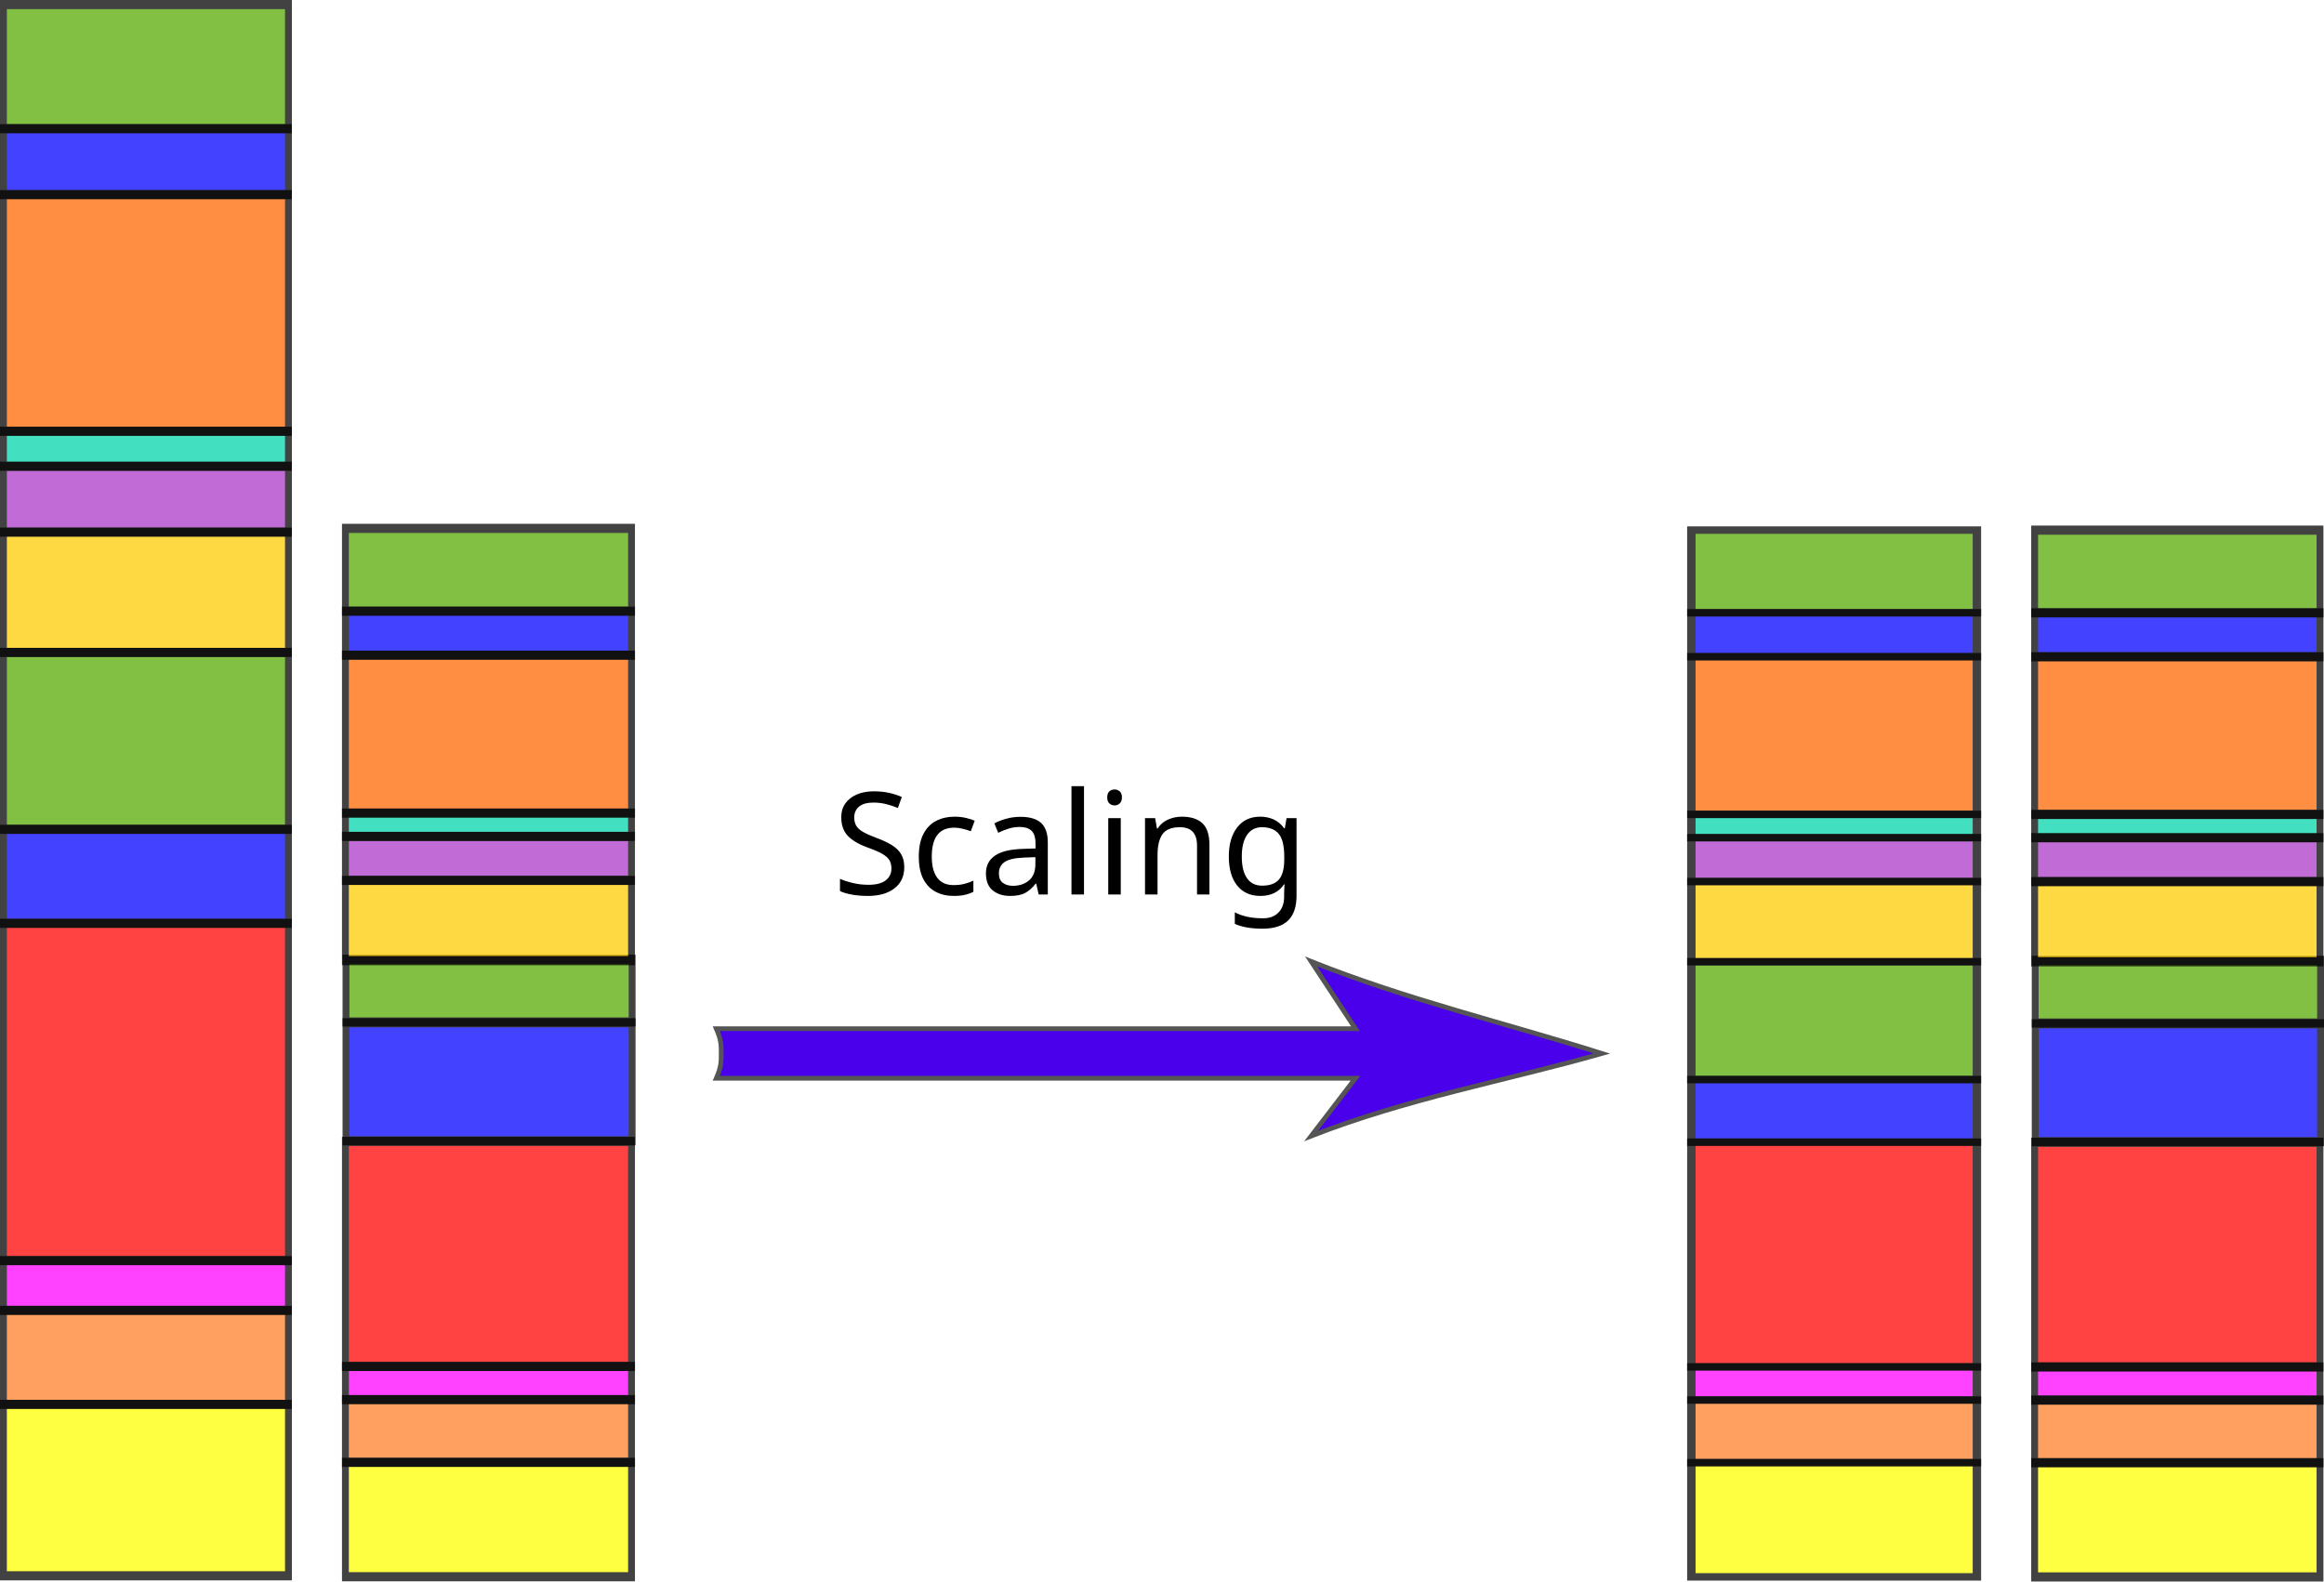
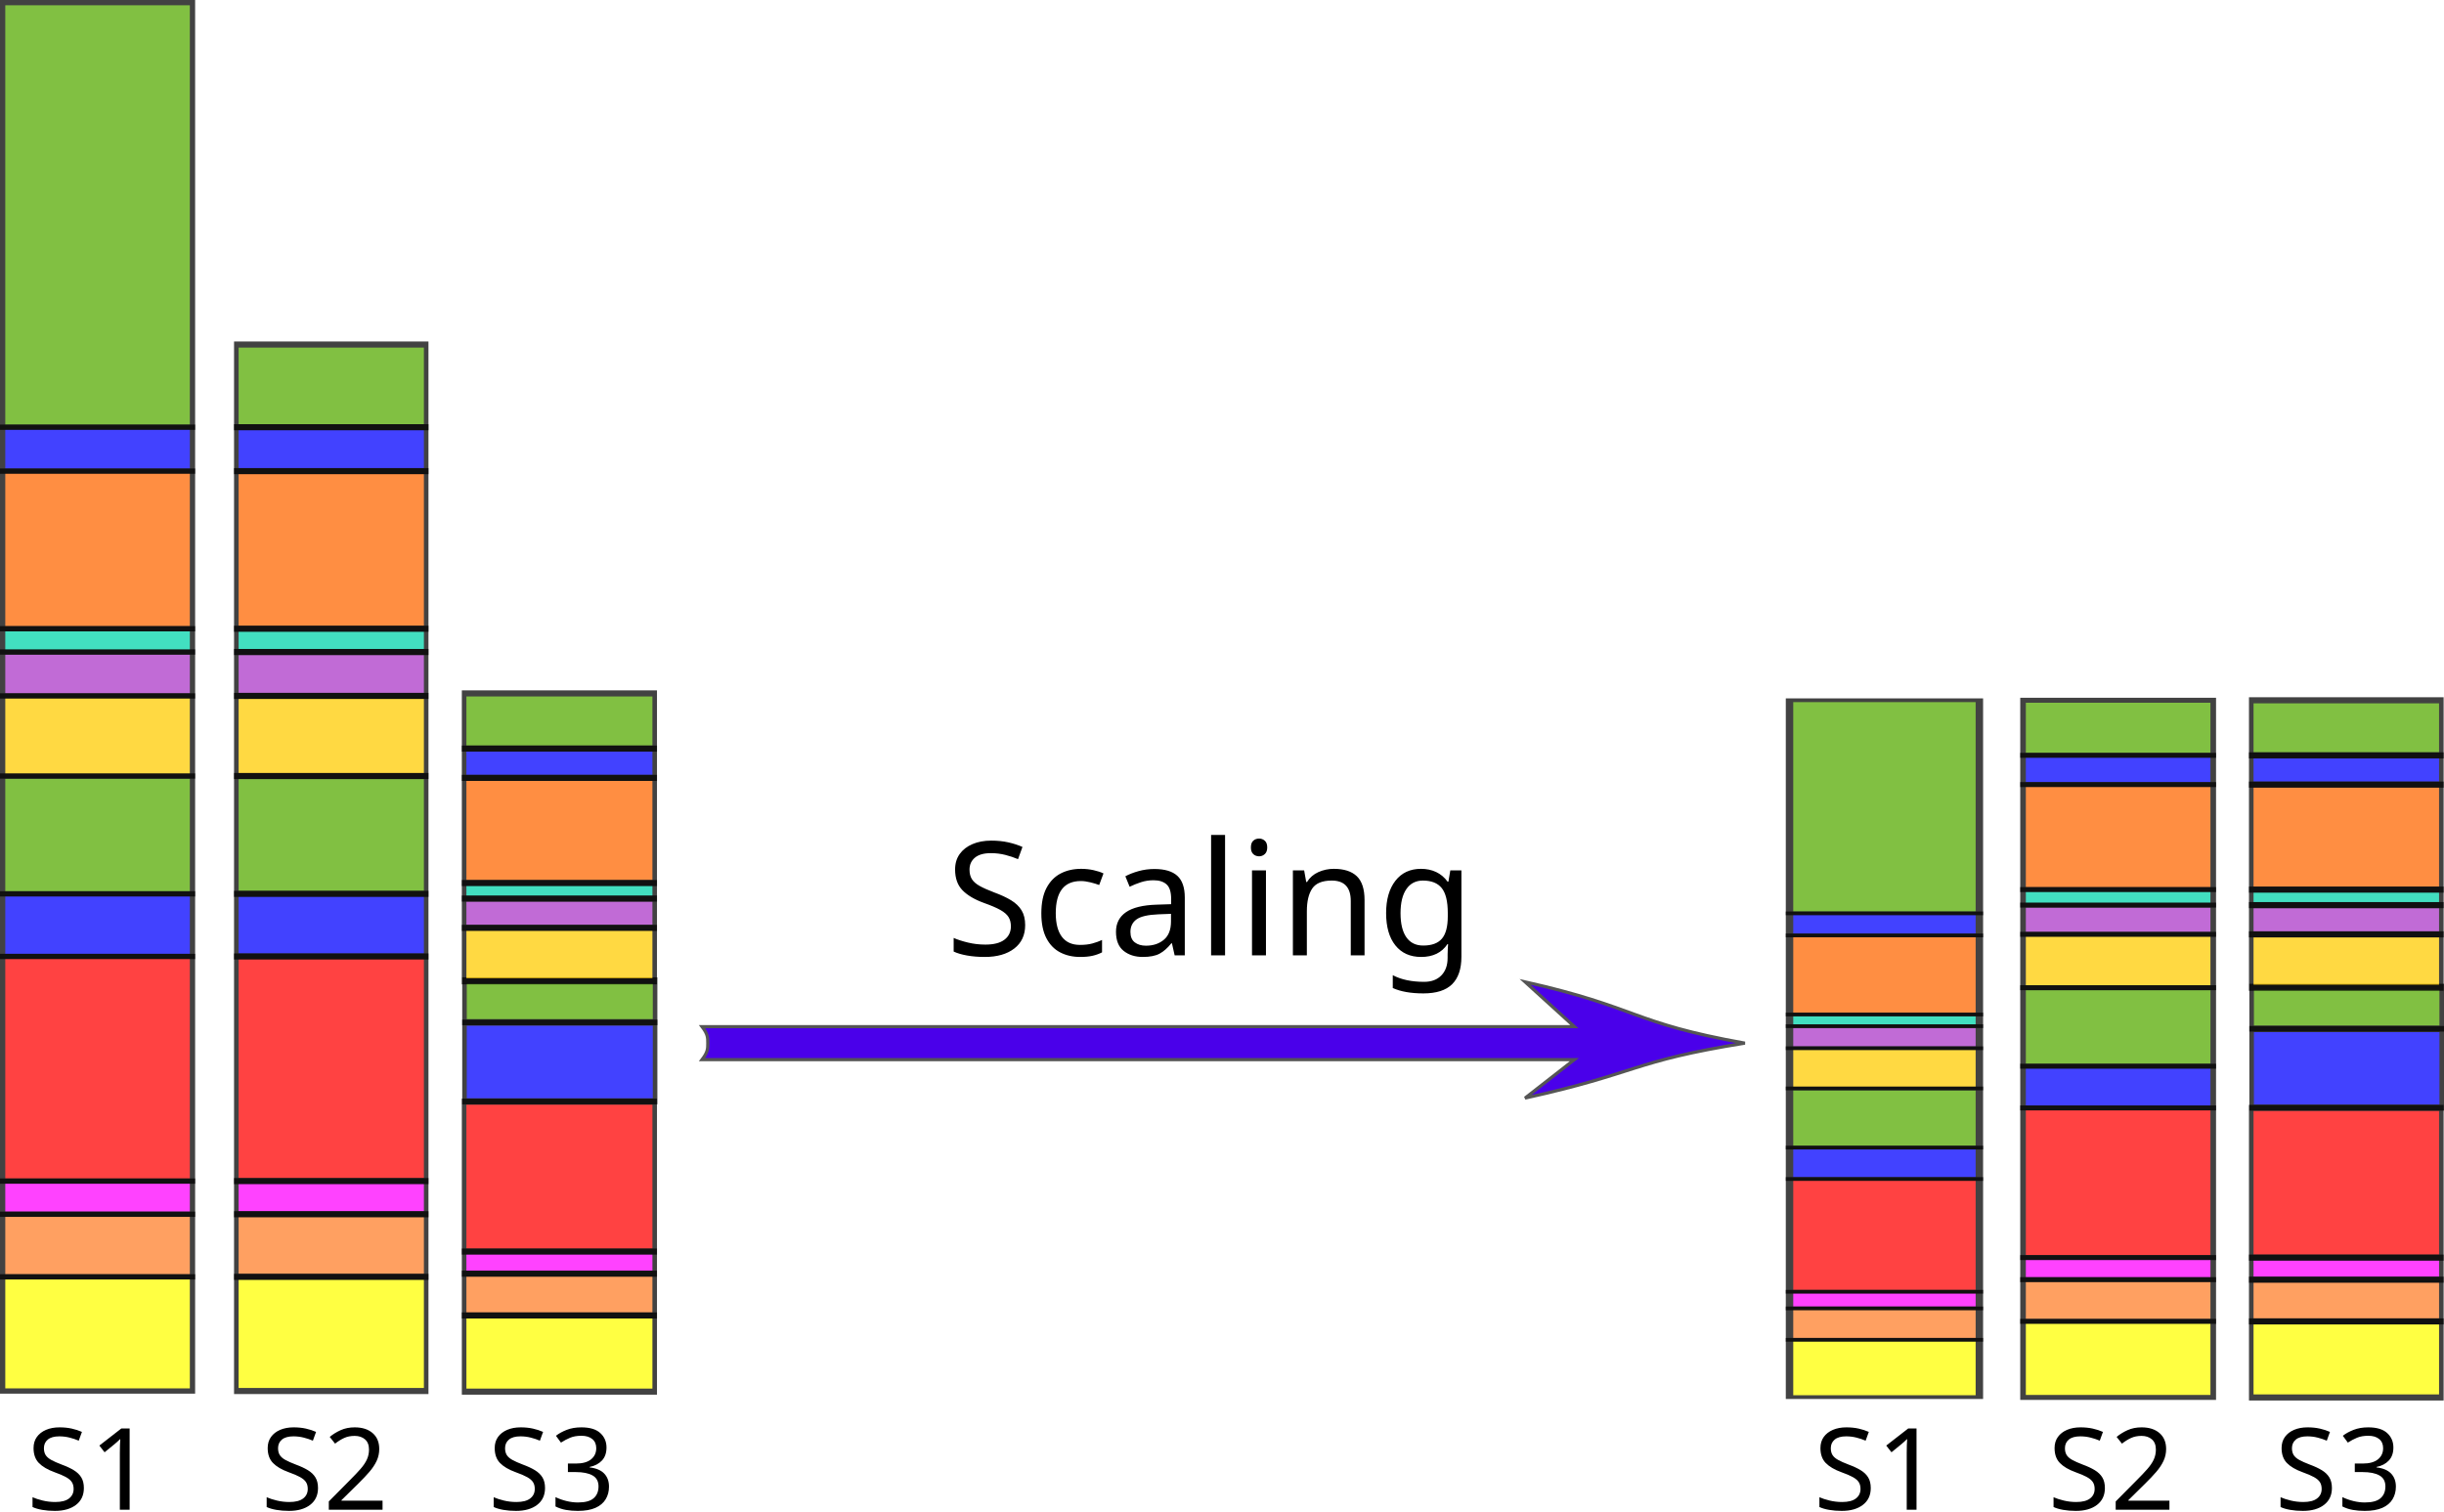
- <svg xmlns="http://www.w3.org/2000/svg" width="414.128mm" height="281.85mm" viewBox="0 0 1467.382 998.68" id="svg23246" version="1.1">
+ <svg xmlns="http://www.w3.org/2000/svg" width="653.831mm" height="404.42mm" viewBox="0 0 2316.723 1432.983" id="svg23246" version="1.1">
  <defs id="defs23248" />
-   <g id="layer1" transform="translate(882.1396,181.8773)">
-     <g id="g25228" transform="matrix(0.9994614,0,0,1.33077,-364.7743,-269.558)" style="stroke-width:4.335;stroke-miterlimit:4;stroke-dasharray:none">
-       <rect y="287.109" x="-515.476" height="31.293" width="180.06" id="rect23876" style="opacity:0.74;fill:#ab37c8;fill-opacity:1;stroke:#000000;stroke-width:4.335;stroke-miterlimit:4;stroke-dasharray:none;stroke-opacity:1" />
-       <rect y="375.467" x="-515.476" height="83.96" width="180.06" id="rect23254" style="opacity:0.74;fill:#55aa00;fill-opacity:1;stroke:#000000;stroke-width:4.335;stroke-miterlimit:4;stroke-dasharray:none;stroke-opacity:1" />
-       <rect style="opacity:0.74;fill:#0000ff;fill-opacity:1;stroke:#000000;stroke-width:4.335;stroke-miterlimit:4;stroke-dasharray:none;stroke-opacity:1" id="rect23256" width="180.06" height="44.604" x="-515.476" y="459.427" />
-       <rect y="504.031" x="-515.476" height="160.049" width="180.06" id="rect23258" style="opacity:0.74;fill:#ff0000;fill-opacity:1;stroke:#000000;stroke-width:4.335;stroke-miterlimit:4;stroke-dasharray:none;stroke-opacity:1" />
-       <rect style="opacity:0.74;fill:#ff00ff;fill-opacity:1;stroke:#000000;stroke-width:4.335;stroke-miterlimit:4;stroke-dasharray:none;stroke-opacity:1" id="rect23800" width="180.06" height="23.614" x="-515.476" y="664.08" />
-       <rect y="687.694" x="-515.476" height="44.604" width="180.06" id="rect23802" style="opacity:0.74;fill:#ff7f2a;fill-opacity:1;stroke:#000000;stroke-width:4.335;stroke-miterlimit:4;stroke-dasharray:none;stroke-opacity:1" />
-       <rect style="opacity:0.74;fill:#ffff00;fill-opacity:1;stroke:#000000;stroke-width:4.335;stroke-miterlimit:4;stroke-dasharray:none;stroke-opacity:1" id="rect23804" width="180.06" height="81.336" x="-515.476" y="732.297" />
-       <rect style="opacity:0.74;fill:#55aa00;fill-opacity:1;stroke:#000000;stroke-width:4.335;stroke-miterlimit:4;stroke-dasharray:none;stroke-opacity:1" id="rect23848" width="180.06" height="58.905" x="-515.476" y="68.055" />
-       <rect y="126.96" x="-515.476" height="31.293" width="180.06" id="rect23850" style="opacity:0.74;fill:#0000ff;fill-opacity:1;stroke:#000000;stroke-width:4.335;stroke-miterlimit:4;stroke-dasharray:none;stroke-opacity:1" />
-       <rect style="opacity:0.74;fill:#ff6600;fill-opacity:1;stroke:#000000;stroke-width:4.335;stroke-miterlimit:4;stroke-dasharray:none;stroke-opacity:1" id="rect23852" width="180.06" height="112.288" x="-515.476" y="158.254" />
-       <rect y="270.542" x="-515.476" height="16.567" width="180.06" id="rect23856" style="opacity:0.74;fill:#00d4aa;fill-opacity:1;stroke:#000000;stroke-width:4.335;stroke-miterlimit:4;stroke-dasharray:none;stroke-opacity:1" />
-       <rect y="318.403" x="-515.476" height="57.065" width="180.06" id="rect23860" style="opacity:0.74;fill:#ffcc00;fill-opacity:1;stroke:#000000;stroke-width:4.335;stroke-miterlimit:4;stroke-dasharray:none;stroke-opacity:1" />
-     </g>
-     <g id="g4202">
+   <g id="layer1" transform="translate(1103.995,505.6703)">
+     <path style="opacity:1;fill:#4a00ea;fill-opacity:1;stroke:#555555;stroke-width:3.001;stroke-miterlimit:4;stroke-dasharray:none;stroke-opacity:1" d="m 341.629,425.269 46.747,42.459 h -826.901 c 5.498,7.214 5.444,10.327 5.444,15.641 0,5.314 0.054,8.427 -5.444,15.641 h 826.901 l -46.747,36.459 C 449.816,511.618 441.838,500.735 550.025,483.369 441.838,464.002 449.816,449.679 341.629,425.269 Z" id="rect4185" />
+     <text xml:space="preserve" style="font-style:normal;font-weight:normal;font-size:20.035px;line-height:0%;font-family:sans-serif;text-align:center;letter-spacing:0px;word-spacing:0px;text-anchor:middle;fill:#000000;fill-opacity:1;stroke:none;stroke-width:1px;stroke-linecap:butt;stroke-linejoin:miter;stroke-opacity:1" x="56.238" y="400.153" id="text4198">
+       <tspan id="tspan4200" x="56.238" y="400.153" style="font-size:150.265px;line-height:1.25;stroke-width:1px">Scaling</tspan>
+     </text>
+     <g id="g1285">
+       <g style="stroke-width:4.335;stroke-miterlimit:4;stroke-dasharray:none" transform="matrix(0.9994614,0,0,1.33077,-364.7743,-269.558)" id="g25228">
+         <rect style="opacity:0.74;fill:#ab37c8;fill-opacity:1;stroke:#000000;stroke-width:4.335;stroke-miterlimit:4;stroke-dasharray:none;stroke-opacity:1" id="rect23876" width="180.06" height="31.293" x="-515.476" y="287.109" />
+         <rect style="opacity:0.74;fill:#55aa00;fill-opacity:1;stroke:#000000;stroke-width:4.335;stroke-miterlimit:4;stroke-dasharray:none;stroke-opacity:1" id="rect23254" width="180.06" height="83.96" x="-515.476" y="375.467" />
+         <rect y="459.427" x="-515.476" height="44.604" width="180.06" id="rect23256" style="opacity:0.74;fill:#0000ff;fill-opacity:1;stroke:#000000;stroke-width:4.335;stroke-miterlimit:4;stroke-dasharray:none;stroke-opacity:1" />
+         <rect style="opacity:0.74;fill:#ff0000;fill-opacity:1;stroke:#000000;stroke-width:4.335;stroke-miterlimit:4;stroke-dasharray:none;stroke-opacity:1" id="rect23258" width="180.06" height="160.049" x="-515.476" y="504.031" />
+         <rect y="664.08" x="-515.476" height="23.614" width="180.06" id="rect23800" style="opacity:0.74;fill:#ff00ff;fill-opacity:1;stroke:#000000;stroke-width:4.335;stroke-miterlimit:4;stroke-dasharray:none;stroke-opacity:1" />
+         <rect style="opacity:0.74;fill:#ff7f2a;fill-opacity:1;stroke:#000000;stroke-width:4.335;stroke-miterlimit:4;stroke-dasharray:none;stroke-opacity:1" id="rect23802" width="180.06" height="44.604" x="-515.476" y="687.694" />
+         <rect y="732.297" x="-515.476" height="81.336" width="180.06" id="rect23804" style="opacity:0.74;fill:#ffff00;fill-opacity:1;stroke:#000000;stroke-width:4.335;stroke-miterlimit:4;stroke-dasharray:none;stroke-opacity:1" />
+         <rect y="68.055" x="-515.476" height="58.905" width="180.06" id="rect23848" style="opacity:0.74;fill:#55aa00;fill-opacity:1;stroke:#000000;stroke-width:4.335;stroke-miterlimit:4;stroke-dasharray:none;stroke-opacity:1" />
+         <rect style="opacity:0.74;fill:#0000ff;fill-opacity:1;stroke:#000000;stroke-width:4.335;stroke-miterlimit:4;stroke-dasharray:none;stroke-opacity:1" id="rect23850" width="180.06" height="31.293" x="-515.476" y="126.96" />
+         <rect y="158.254" x="-515.476" height="112.288" width="180.06" id="rect23852" style="opacity:0.74;fill:#ff6600;fill-opacity:1;stroke:#000000;stroke-width:4.335;stroke-miterlimit:4;stroke-dasharray:none;stroke-opacity:1" />
+         <rect style="opacity:0.74;fill:#00d4aa;fill-opacity:1;stroke:#000000;stroke-width:4.335;stroke-miterlimit:4;stroke-dasharray:none;stroke-opacity:1" id="rect23856" width="180.06" height="16.567" x="-515.476" y="270.542" />
+         <rect style="opacity:0.74;fill:#ffcc00;fill-opacity:1;stroke:#000000;stroke-width:4.335;stroke-miterlimit:4;stroke-dasharray:none;stroke-opacity:1" id="rect23860" width="180.06" height="57.065" x="-515.476" y="318.403" />
+       </g>
      <g style="stroke-width:4.335;stroke-miterlimit:4;stroke-dasharray:none" transform="matrix(0.9994614,0,0,1.33077,-364.7743,-269.558)" id="g25214">
        <rect y="462.77" x="-299.43" height="20.879" width="180.752" id="rect25056" style="opacity:0.74;fill:#ab37c8;fill-opacity:1;stroke:#000000;stroke-width:4.335;stroke-miterlimit:4;stroke-dasharray:none;stroke-opacity:1" />
        <rect y="551.203" x="-299.07" height="56.019" width="180.752" id="rect25058" style="opacity:0.74;fill:#0000ff;fill-opacity:1;stroke:#000000;stroke-width:4.335;stroke-miterlimit:4;stroke-dasharray:none;stroke-opacity:1" />
        <rect style="opacity:0.74;fill:#55aa00;fill-opacity:1;stroke:#000000;stroke-width:4.335;stroke-miterlimit:4;stroke-dasharray:none;stroke-opacity:1" id="rect25060" width="180.752" height="29.76" x="-299.07" y="521.076" />
        <rect y="607.503" x="-299.43" height="106.787" width="180.752" id="rect25062" style="opacity:0.74;fill:#ff0000;fill-opacity:1;stroke:#000000;stroke-width:4.335;stroke-miterlimit:4;stroke-dasharray:none;stroke-opacity:1" />
        <rect style="opacity:0.74;fill:#ff00ff;fill-opacity:1;stroke:#000000;stroke-width:4.335;stroke-miterlimit:4;stroke-dasharray:none;stroke-opacity:1" id="rect25064" width="180.752" height="15.755" x="-299.43" y="714.29" />
        <rect y="730.046" x="-299.43" height="29.76" width="180.752" id="rect25066" style="opacity:0.74;fill:#ff7f2a;fill-opacity:1;stroke:#000000;stroke-width:4.335;stroke-miterlimit:4;stroke-dasharray:none;stroke-opacity:1" />
        <rect style="opacity:0.74;fill:#ffff00;fill-opacity:1;stroke:#000000;stroke-width:4.335;stroke-miterlimit:4;stroke-dasharray:none;stroke-opacity:1" id="rect25068" width="180.752" height="54.269" x="-299.43" y="759.806" />
        <rect style="opacity:0.74;fill:#55aa00;fill-opacity:1;stroke:#000000;stroke-width:4.335;stroke-miterlimit:4;stroke-dasharray:none;stroke-opacity:1" id="rect25070" width="180.752" height="39.303" x="-299.43" y="316.613" />
        <rect y="355.916" x="-299.43" height="20.879" width="180.752" id="rect25072" style="opacity:0.74;fill:#0000ff;fill-opacity:1;stroke:#000000;stroke-width:4.335;stroke-miterlimit:4;stroke-dasharray:none;stroke-opacity:1" />
        <rect style="opacity:0.74;fill:#ff6600;fill-opacity:1;stroke:#000000;stroke-width:4.335;stroke-miterlimit:4;stroke-dasharray:none;stroke-opacity:1" id="rect25074" width="180.752" height="74.92" x="-299.43" y="376.795" />
        <rect y="451.716" x="-299.43" height="11.054" width="180.752" id="rect25076" style="opacity:0.74;fill:#00d4aa;fill-opacity:1;stroke:#000000;stroke-width:4.335;stroke-miterlimit:4;stroke-dasharray:none;stroke-opacity:1" />
        <rect y="483.649" x="-299.43" height="38.074" width="180.752" id="rect25078" style="opacity:0.74;fill:#ffcc00;fill-opacity:1;stroke:#000000;stroke-width:4.335;stroke-miterlimit:4;stroke-dasharray:none;stroke-opacity:1" />
      </g>
-       <g style="stroke-width:5.307;stroke-miterlimit:4;stroke-dasharray:none" transform="matrix(1.00134,0,0,0.8865888,701.9543,92.52129)" id="g25242">
+       <g style="stroke-width:5.307;stroke-miterlimit:4;stroke-dasharray:none" transform="matrix(1.00134,0,0,0.8865888,1329.854,97.92425)" id="g25242">
        <rect y="287.109" x="-515.476" height="31.293" width="180.06" id="rect25244" style="opacity:0.74;fill:#ab37c8;fill-opacity:1;stroke:#000000;stroke-width:5.307;stroke-miterlimit:4;stroke-dasharray:none;stroke-opacity:1" />
        <rect y="375.467" x="-515.476" height="83.96" width="180.06" id="rect25246" style="opacity:0.74;fill:#55aa00;fill-opacity:1;stroke:#000000;stroke-width:5.307;stroke-miterlimit:4;stroke-dasharray:none;stroke-opacity:1" />
        <rect style="opacity:0.74;fill:#0000ff;fill-opacity:1;stroke:#000000;stroke-width:5.307;stroke-miterlimit:4;stroke-dasharray:none;stroke-opacity:1" id="rect25248" width="180.06" height="44.604" x="-515.476" y="459.427" />
        <rect y="504.031" x="-515.476" height="160.049" width="180.06" id="rect25250" style="opacity:0.74;fill:#ff0000;fill-opacity:1;stroke:#000000;stroke-width:5.307;stroke-miterlimit:4;stroke-dasharray:none;stroke-opacity:1" />
        <rect style="opacity:0.74;fill:#ff00ff;fill-opacity:1;stroke:#000000;stroke-width:5.307;stroke-miterlimit:4;stroke-dasharray:none;stroke-opacity:1" id="rect25252" width="180.06" height="23.614" x="-515.476" y="664.08" />
        <rect y="687.694" x="-515.476" height="44.604" width="180.06" id="rect25254" style="opacity:0.74;fill:#ff7f2a;fill-opacity:1;stroke:#000000;stroke-width:5.307;stroke-miterlimit:4;stroke-dasharray:none;stroke-opacity:1" />
        <rect style="opacity:0.74;fill:#ffff00;fill-opacity:1;stroke:#000000;stroke-width:5.307;stroke-miterlimit:4;stroke-dasharray:none;stroke-opacity:1" id="rect25256" width="180.06" height="81.336" x="-515.476" y="732.297" />
        <rect style="opacity:0.74;fill:#55aa00;fill-opacity:1;stroke:#000000;stroke-width:5.307;stroke-miterlimit:4;stroke-dasharray:none;stroke-opacity:1" id="rect25258" width="180.06" height="58.905" x="-515.476" y="68.055" />
        <rect y="126.96" x="-515.476" height="31.293" width="180.06" id="rect25260" style="opacity:0.74;fill:#0000ff;fill-opacity:1;stroke:#000000;stroke-width:5.307;stroke-miterlimit:4;stroke-dasharray:none;stroke-opacity:1" />
        <rect style="opacity:0.74;fill:#ff6600;fill-opacity:1;stroke:#000000;stroke-width:5.307;stroke-miterlimit:4;stroke-dasharray:none;stroke-opacity:1" id="rect25262" width="180.06" height="112.288" x="-515.476" y="158.254" />
        <rect y="270.542" x="-515.476" height="16.567" width="180.06" id="rect25264" style="opacity:0.74;fill:#00d4aa;fill-opacity:1;stroke:#000000;stroke-width:5.307;stroke-miterlimit:4;stroke-dasharray:none;stroke-opacity:1" />
        <rect y="318.403" x="-515.476" height="57.065" width="180.06" id="rect25266" style="opacity:0.74;fill:#ffcc00;fill-opacity:1;stroke:#000000;stroke-width:5.307;stroke-miterlimit:4;stroke-dasharray:none;stroke-opacity:1" />
      </g>
+       <g style="stroke-width:4.344;stroke-miterlimit:4;stroke-dasharray:none" transform="matrix(0.9968454,0,0,1.328791,1328.508,-262.4166)" id="g25268">
+         <rect style="opacity:0.74;fill:#ab37c8;fill-opacity:1;stroke:#000000;stroke-width:4.344;stroke-miterlimit:4;stroke-dasharray:none;stroke-opacity:1" id="rect25270" width="180.752" height="20.879" x="-299.43" y="462.77" />
+         <rect style="opacity:0.74;fill:#0000ff;fill-opacity:1;stroke:#000000;stroke-width:4.344;stroke-miterlimit:4;stroke-dasharray:none;stroke-opacity:1" id="rect25272" width="180.752" height="56.019" x="-299.07" y="551.203" />
+         <rect y="521.076" x="-299.07" height="29.76" width="180.752" id="rect25274" style="opacity:0.74;fill:#55aa00;fill-opacity:1;stroke:#000000;stroke-width:4.344;stroke-miterlimit:4;stroke-dasharray:none;stroke-opacity:1" />
+         <rect style="opacity:0.74;fill:#ff0000;fill-opacity:1;stroke:#000000;stroke-width:4.344;stroke-miterlimit:4;stroke-dasharray:none;stroke-opacity:1" id="rect25276" width="180.752" height="106.787" x="-299.43" y="607.503" />
+         <rect y="714.29" x="-299.43" height="15.755" width="180.752" id="rect25278" style="opacity:0.74;fill:#ff00ff;fill-opacity:1;stroke:#000000;stroke-width:4.344;stroke-miterlimit:4;stroke-dasharray:none;stroke-opacity:1" />
+         <rect style="opacity:0.74;fill:#ff7f2a;fill-opacity:1;stroke:#000000;stroke-width:4.344;stroke-miterlimit:4;stroke-dasharray:none;stroke-opacity:1" id="rect25280" width="180.752" height="29.76" x="-299.43" y="730.046" />
+         <rect y="759.806" x="-299.43" height="54.269" width="180.752" id="rect25282" style="opacity:0.74;fill:#ffff00;fill-opacity:1;stroke:#000000;stroke-width:4.344;stroke-miterlimit:4;stroke-dasharray:none;stroke-opacity:1" />
+         <rect y="316.613" x="-299.43" height="39.303" width="180.752" id="rect25284" style="opacity:0.74;fill:#55aa00;fill-opacity:1;stroke:#000000;stroke-width:4.344;stroke-miterlimit:4;stroke-dasharray:none;stroke-opacity:1" />
+         <rect style="opacity:0.74;fill:#0000ff;fill-opacity:1;stroke:#000000;stroke-width:4.344;stroke-miterlimit:4;stroke-dasharray:none;stroke-opacity:1" id="rect25286" width="180.752" height="20.879" x="-299.43" y="355.916" />
+         <rect y="376.795" x="-299.43" height="74.92" width="180.752" id="rect25288" style="opacity:0.74;fill:#ff6600;fill-opacity:1;stroke:#000000;stroke-width:4.344;stroke-miterlimit:4;stroke-dasharray:none;stroke-opacity:1" />
+         <rect style="opacity:0.74;fill:#00d4aa;fill-opacity:1;stroke:#000000;stroke-width:4.344;stroke-miterlimit:4;stroke-dasharray:none;stroke-opacity:1" id="rect25290" width="180.752" height="11.054" x="-299.43" y="451.716" />
+         <rect style="opacity:0.74;fill:#ffcc00;fill-opacity:1;stroke:#000000;stroke-width:4.344;stroke-miterlimit:4;stroke-dasharray:none;stroke-opacity:1" id="rect25292" width="180.752" height="38.074" x="-299.43" y="483.649" />
+       </g>
+       <g id="g959">
+         <rect y="112.518" x="-1101.495" height="41.644" width="179.963" id="rect895" style="opacity:0.74;fill:#ab37c8;fill-opacity:1;stroke:#000000;stroke-width:5;stroke-miterlimit:4;stroke-dasharray:none;stroke-opacity:1" />
+         <rect y="230.102" x="-1101.495" height="111.732" width="179.963" id="rect897" style="opacity:0.74;fill:#55aa00;fill-opacity:1;stroke:#000000;stroke-width:5;stroke-miterlimit:4;stroke-dasharray:none;stroke-opacity:1" />
+         <rect style="opacity:0.74;fill:#0000ff;fill-opacity:1;stroke:#000000;stroke-width:5;stroke-miterlimit:4;stroke-dasharray:none;stroke-opacity:1" id="rect899" width="179.963" height="59.357" x="-1101.495" y="341.834" />
+         <rect y="401.191" x="-1101.495" height="212.988" width="179.963" id="rect901" style="opacity:0.74;fill:#ff0000;fill-opacity:1;stroke:#000000;stroke-width:5;stroke-miterlimit:4;stroke-dasharray:none;stroke-opacity:1" />
+         <rect style="opacity:0.74;fill:#ff00ff;fill-opacity:1;stroke:#000000;stroke-width:5;stroke-miterlimit:4;stroke-dasharray:none;stroke-opacity:1" id="rect903" width="179.963" height="31.425" x="-1101.495" y="614.18" />
+         <rect y="645.604" x="-1101.495" height="59.357" width="179.963" id="rect905" style="opacity:0.74;fill:#ff7f2a;fill-opacity:1;stroke:#000000;stroke-width:5;stroke-miterlimit:4;stroke-dasharray:none;stroke-opacity:1" />
+         <rect style="opacity:0.74;fill:#ffff00;fill-opacity:1;stroke:#000000;stroke-width:5;stroke-miterlimit:4;stroke-dasharray:none;stroke-opacity:1" id="rect907" width="179.963" height="108.24" x="-1101.495" y="704.962" />
+         <rect style="opacity:0.74;fill:#55aa00;fill-opacity:1;stroke:#000000;stroke-width:5;stroke-miterlimit:4;stroke-dasharray:none;stroke-opacity:1" id="rect909" width="179.963" height="402.567" x="-1101.495" y="-503.17" />
+         <rect y="-100.603" x="-1101.495" height="41.644" width="179.963" id="rect911" style="opacity:0.74;fill:#0000ff;fill-opacity:1;stroke:#000000;stroke-width:5;stroke-miterlimit:4;stroke-dasharray:none;stroke-opacity:1" />
+         <rect style="opacity:0.74;fill:#ff6600;fill-opacity:1;stroke:#000000;stroke-width:5;stroke-miterlimit:4;stroke-dasharray:none;stroke-opacity:1" id="rect913" width="179.963" height="149.43" x="-1101.495" y="-58.959" />
+         <rect y="90.471" x="-1101.495" height="22.047" width="179.963" id="rect915" style="opacity:0.74;fill:#00d4aa;fill-opacity:1;stroke:#000000;stroke-width:5;stroke-miterlimit:4;stroke-dasharray:none;stroke-opacity:1" />
+         <rect y="154.163" x="-1101.495" height="75.94" width="179.963" id="rect917" style="opacity:0.74;fill:#ffcc00;fill-opacity:1;stroke:#000000;stroke-width:5;stroke-miterlimit:4;stroke-dasharray:none;stroke-opacity:1" />
+       </g>
+       <g style="stroke-width:1.411" transform="matrix(1,0,0,0.5019298,1693.829,410.8171)" id="g985">
+         <rect style="opacity:0.74;fill:#ab37c8;fill-opacity:1;stroke:#000000;stroke-width:7.057;stroke-miterlimit:4;stroke-dasharray:none;stroke-opacity:1" id="rect961" width="179.963" height="41.644" x="-1101.495" y="112.518" />
+         <rect style="opacity:0.74;fill:#55aa00;fill-opacity:1;stroke:#000000;stroke-width:7.057;stroke-miterlimit:4;stroke-dasharray:none;stroke-opacity:1" id="rect963" width="179.963" height="111.732" x="-1101.495" y="230.102" />
+         <rect y="341.834" x="-1101.495" height="59.357" width="179.963" id="rect965" style="opacity:0.74;fill:#0000ff;fill-opacity:1;stroke:#000000;stroke-width:7.057;stroke-miterlimit:4;stroke-dasharray:none;stroke-opacity:1" />
+         <rect style="opacity:0.74;fill:#ff0000;fill-opacity:1;stroke:#000000;stroke-width:7.057;stroke-miterlimit:4;stroke-dasharray:none;stroke-opacity:1" id="rect967" width="179.963" height="212.988" x="-1101.495" y="401.191" />
+         <rect y="614.18" x="-1101.495" height="31.425" width="179.963" id="rect969" style="opacity:0.74;fill:#ff00ff;fill-opacity:1;stroke:#000000;stroke-width:7.057;stroke-miterlimit:4;stroke-dasharray:none;stroke-opacity:1" />
+         <rect style="opacity:0.74;fill:#ff7f2a;fill-opacity:1;stroke:#000000;stroke-width:7.057;stroke-miterlimit:4;stroke-dasharray:none;stroke-opacity:1" id="rect971" width="179.963" height="59.357" x="-1101.495" y="645.604" />
+         <rect y="704.962" x="-1101.495" height="108.24" width="179.963" id="rect973" style="opacity:0.74;fill:#ffff00;fill-opacity:1;stroke:#000000;stroke-width:7.057;stroke-miterlimit:4;stroke-dasharray:none;stroke-opacity:1" />
+         <rect y="-503.17" x="-1101.495" height="402.567" width="179.963" id="rect975" style="opacity:0.74;fill:#55aa00;fill-opacity:1;stroke:#000000;stroke-width:7.057;stroke-miterlimit:4;stroke-dasharray:none;stroke-opacity:1" />
+         <rect style="opacity:0.74;fill:#0000ff;fill-opacity:1;stroke:#000000;stroke-width:7.057;stroke-miterlimit:4;stroke-dasharray:none;stroke-opacity:1" id="rect977" width="179.963" height="41.644" x="-1101.495" y="-100.603" />
+         <rect y="-58.959" x="-1101.495" height="149.43" width="179.963" id="rect979" style="opacity:0.74;fill:#ff6600;fill-opacity:1;stroke:#000000;stroke-width:7.057;stroke-miterlimit:4;stroke-dasharray:none;stroke-opacity:1" />
+         <rect style="opacity:0.74;fill:#00d4aa;fill-opacity:1;stroke:#000000;stroke-width:7.057;stroke-miterlimit:4;stroke-dasharray:none;stroke-opacity:1" id="rect981" width="179.963" height="22.047" x="-1101.495" y="90.471" />
+         <rect style="opacity:0.74;fill:#ffcc00;fill-opacity:1;stroke:#000000;stroke-width:7.057;stroke-miterlimit:4;stroke-dasharray:none;stroke-opacity:1" id="rect983" width="179.963" height="75.94" x="-1101.495" y="154.163" />
+       </g>
+       <text id="text1095" y="925.785" x="-1078.662" style="font-style:normal;font-weight:normal;font-size:107.902px;line-height:1.25;font-family:sans-serif;letter-spacing:0px;word-spacing:0px;fill:#000000;fill-opacity:1;stroke:none;stroke-width:0.937" xml:space="preserve">
+         <tspan style="stroke-width:0.937" y="925.785" x="-1078.662" id="tspan1093">S1</tspan>
+       </text>
+       <text xml:space="preserve" style="font-style:normal;font-weight:normal;font-size:107.902px;line-height:1.25;font-family:sans-serif;letter-spacing:0px;word-spacing:0px;fill:#000000;fill-opacity:1;stroke:none;stroke-width:0.937" x="-856.719" y="925.785" id="text1099">
+         <tspan id="tspan1097" x="-856.719" y="925.785" style="stroke-width:0.937">S2</tspan>
+       </text>
+       <text id="text1103" y="925.785" x="-641.523" style="font-style:normal;font-weight:normal;font-size:107.902px;line-height:1.25;font-family:sans-serif;letter-spacing:0px;word-spacing:0px;fill:#000000;fill-opacity:1;stroke:none;stroke-width:0.937" xml:space="preserve">
+         <tspan style="stroke-width:0.937" y="925.785" x="-641.523" id="tspan1101">S3</tspan>
+       </text>
+       <text xml:space="preserve" style="font-style:normal;font-weight:normal;font-size:107.902px;line-height:1.25;font-family:sans-serif;letter-spacing:0px;word-spacing:0px;fill:#000000;fill-opacity:1;stroke:none;stroke-width:0.937" x="615.167" y="925.785" id="text1107">
+         <tspan id="tspan1105" x="615.167" y="925.785" style="stroke-width:0.937">S1</tspan>
+       </text>
+       <text id="text1111" y="925.785" x="837.11" style="font-style:normal;font-weight:normal;font-size:107.902px;line-height:1.25;font-family:sans-serif;letter-spacing:0px;word-spacing:0px;fill:#000000;fill-opacity:1;stroke:none;stroke-width:0.937" xml:space="preserve">
+         <tspan style="stroke-width:0.937" y="925.785" x="837.11" id="tspan1109">S2</tspan>
+       </text>
+       <text xml:space="preserve" style="font-style:normal;font-weight:normal;font-size:107.902px;line-height:1.25;font-family:sans-serif;letter-spacing:0px;word-spacing:0px;fill:#000000;fill-opacity:1;stroke:none;stroke-width:0.937" x="1052.306" y="925.785" id="text1115">
+         <tspan id="tspan1113" x="1052.306" y="925.785" style="stroke-width:0.937">S3</tspan>
+       </text>
    </g>
-     <g id="g25268" transform="matrix(0.9968454,0,0,1.328791,701.0214,-267.8195)" style="stroke-width:4.344;stroke-miterlimit:4;stroke-dasharray:none">
-       <rect y="462.77" x="-299.43" height="20.879" width="180.752" id="rect25270" style="opacity:0.74;fill:#ab37c8;fill-opacity:1;stroke:#000000;stroke-width:4.344;stroke-miterlimit:4;stroke-dasharray:none;stroke-opacity:1" />
-       <rect y="551.203" x="-299.07" height="56.019" width="180.752" id="rect25272" style="opacity:0.74;fill:#0000ff;fill-opacity:1;stroke:#000000;stroke-width:4.344;stroke-miterlimit:4;stroke-dasharray:none;stroke-opacity:1" />
-       <rect style="opacity:0.74;fill:#55aa00;fill-opacity:1;stroke:#000000;stroke-width:4.344;stroke-miterlimit:4;stroke-dasharray:none;stroke-opacity:1" id="rect25274" width="180.752" height="29.76" x="-299.07" y="521.076" />
-       <rect y="607.503" x="-299.43" height="106.787" width="180.752" id="rect25276" style="opacity:0.74;fill:#ff0000;fill-opacity:1;stroke:#000000;stroke-width:4.344;stroke-miterlimit:4;stroke-dasharray:none;stroke-opacity:1" />
-       <rect style="opacity:0.74;fill:#ff00ff;fill-opacity:1;stroke:#000000;stroke-width:4.344;stroke-miterlimit:4;stroke-dasharray:none;stroke-opacity:1" id="rect25278" width="180.752" height="15.755" x="-299.43" y="714.29" />
-       <rect y="730.046" x="-299.43" height="29.76" width="180.752" id="rect25280" style="opacity:0.74;fill:#ff7f2a;fill-opacity:1;stroke:#000000;stroke-width:4.344;stroke-miterlimit:4;stroke-dasharray:none;stroke-opacity:1" />
-       <rect style="opacity:0.74;fill:#ffff00;fill-opacity:1;stroke:#000000;stroke-width:4.344;stroke-miterlimit:4;stroke-dasharray:none;stroke-opacity:1" id="rect25282" width="180.752" height="54.269" x="-299.43" y="759.806" />
-       <rect style="opacity:0.74;fill:#55aa00;fill-opacity:1;stroke:#000000;stroke-width:4.344;stroke-miterlimit:4;stroke-dasharray:none;stroke-opacity:1" id="rect25284" width="180.752" height="39.303" x="-299.43" y="316.613" />
-       <rect y="355.916" x="-299.43" height="20.879" width="180.752" id="rect25286" style="opacity:0.74;fill:#0000ff;fill-opacity:1;stroke:#000000;stroke-width:4.344;stroke-miterlimit:4;stroke-dasharray:none;stroke-opacity:1" />
-       <rect style="opacity:0.74;fill:#ff6600;fill-opacity:1;stroke:#000000;stroke-width:4.344;stroke-miterlimit:4;stroke-dasharray:none;stroke-opacity:1" id="rect25288" width="180.752" height="74.92" x="-299.43" y="376.795" />
-       <rect y="451.716" x="-299.43" height="11.054" width="180.752" id="rect25290" style="opacity:0.74;fill:#00d4aa;fill-opacity:1;stroke:#000000;stroke-width:4.344;stroke-miterlimit:4;stroke-dasharray:none;stroke-opacity:1" />
-       <rect y="483.649" x="-299.43" height="38.074" width="180.752" id="rect25292" style="opacity:0.74;fill:#ffcc00;fill-opacity:1;stroke:#000000;stroke-width:4.344;stroke-miterlimit:4;stroke-dasharray:none;stroke-opacity:1" />
-     </g>
-     <path style="opacity:1;fill:#4a00ea;fill-opacity:1;stroke:#555555;stroke-width:3;stroke-miterlimit:4;stroke-dasharray:none;stroke-opacity:1" d="m -54.259,425.269 27.97,42.459 -403.55,0 c 3.11,7.214 3.079,10.327 3.079,15.641 0,5.314 0.031,8.427 -3.079,15.641 l 403.55,0 -27.97,36.459 C 6.936,511.618 68.13,500.735 129.325,483.369 68.13,464.002 6.936,449.679 -54.259,425.269 Z" id="rect4185" />
-     <text xml:space="preserve" style="font-style:normal;font-weight:normal;font-size:90px;line-height:125%;font-family:sans-serif;text-align:center;letter-spacing:0px;word-spacing:0px;text-anchor:middle;fill:#000000;fill-opacity:1;stroke:none;stroke-width:1px;stroke-linecap:butt;stroke-linejoin:miter;stroke-opacity:1" x="-147.611" y="382.972" id="text4198">
-       <tspan id="tspan4200" x="-147.611" y="382.972" style="font-size:90px">Scaling</tspan>
-     </text>
  </g>
</svg>
